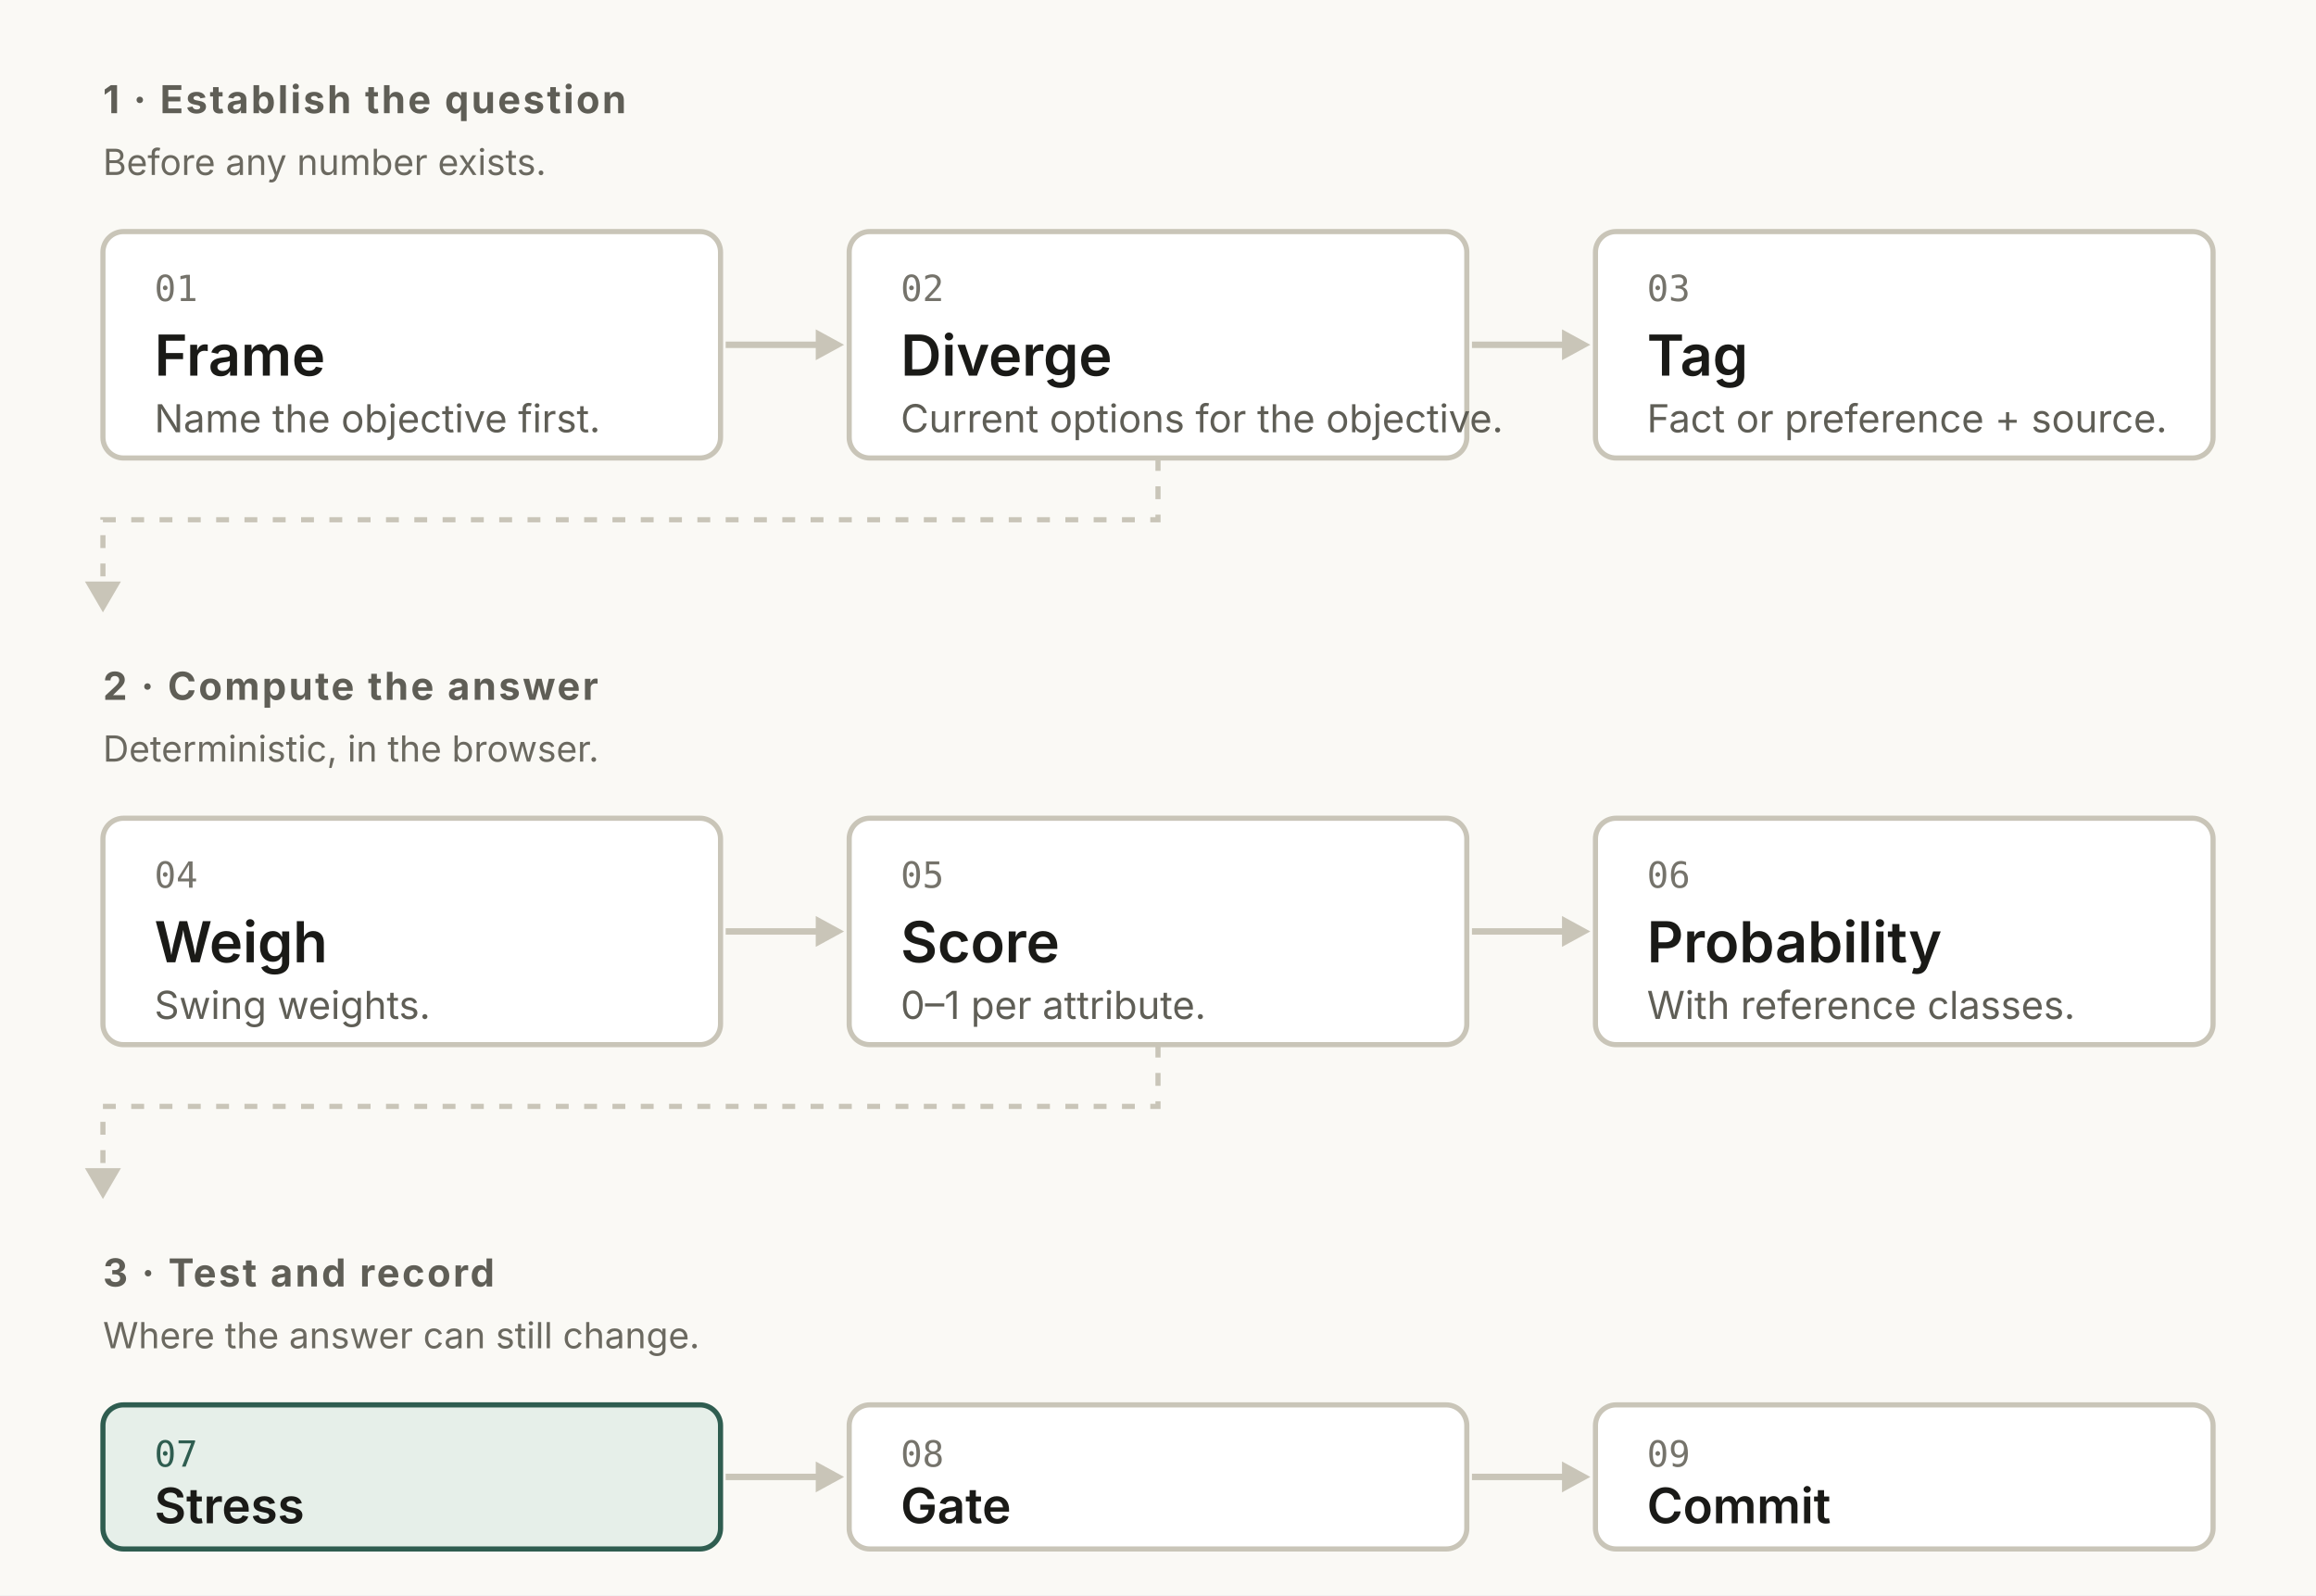
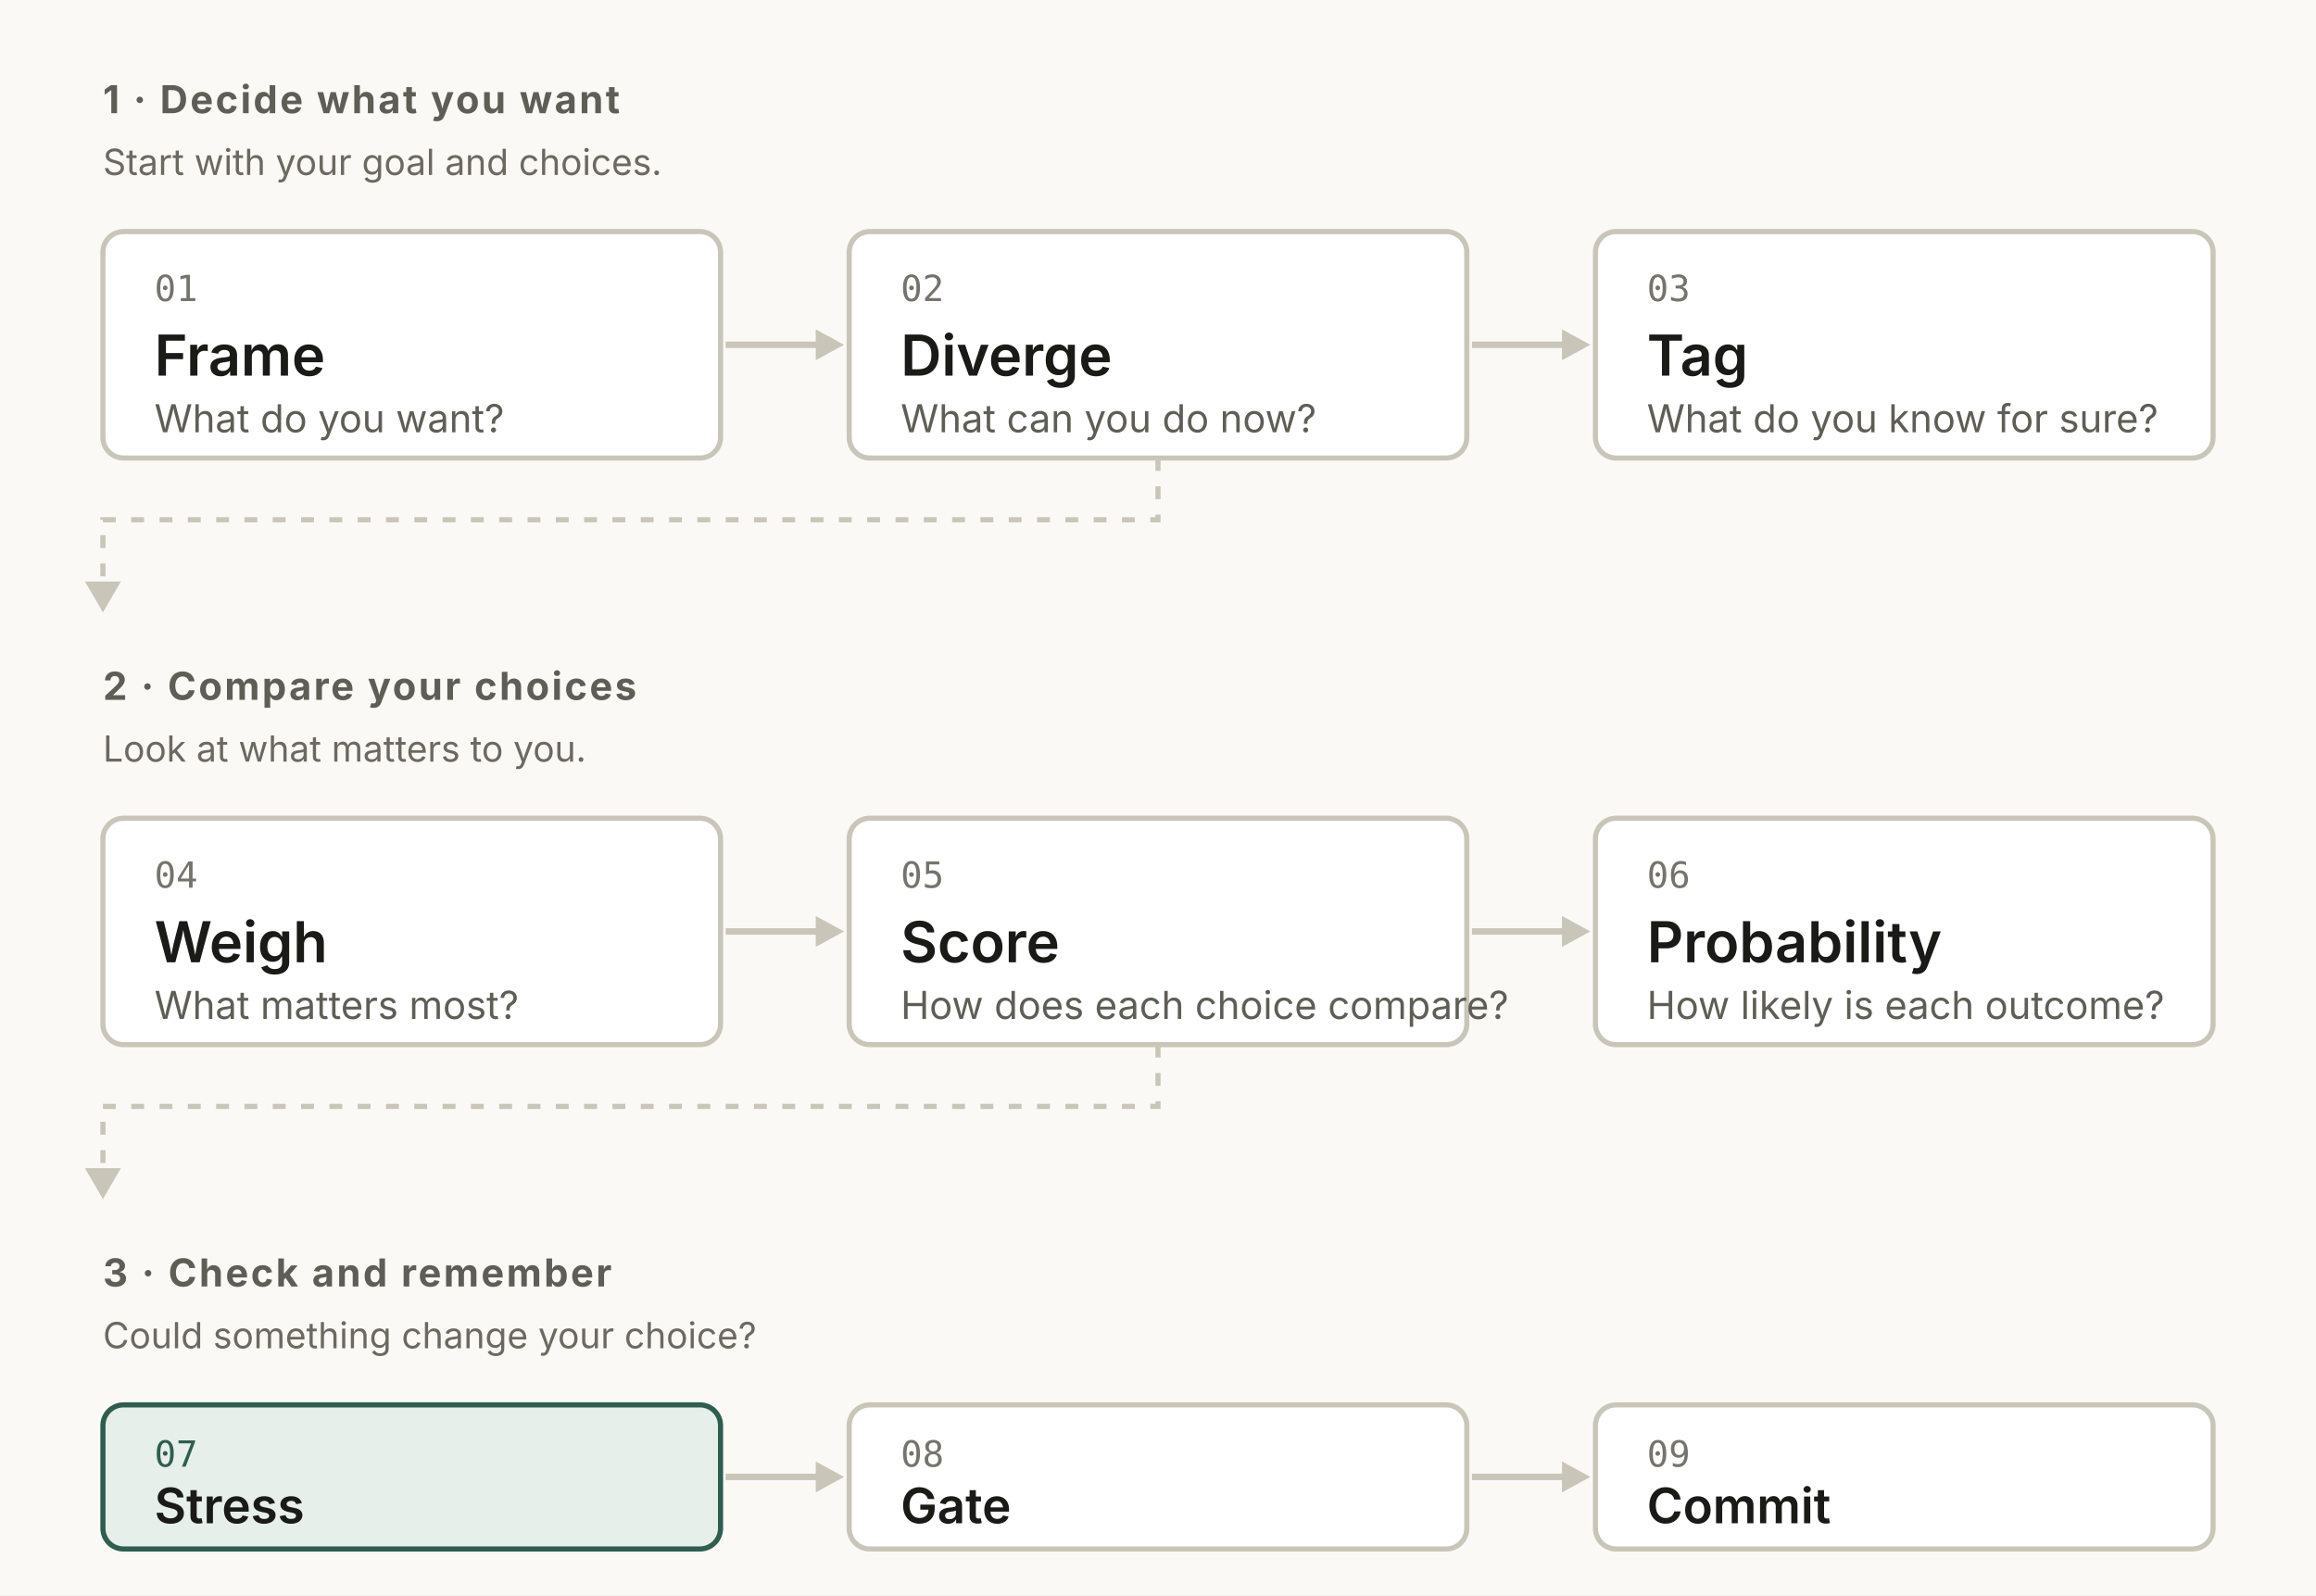
<svg xmlns="http://www.w3.org/2000/svg" viewBox="0 0 900 620" role="img" aria-labelledby="pipelineTitle pipelineDesc" width="900" height="620">
  <style>
    .bg { fill: #faf9f5; }
    .phase { font-family: Inter, system-ui, sans-serif; font-size: 15px; font-weight: 700; letter-spacing: 0.06em; text-transform: uppercase; fill: #5f5e56; }
    .phase-sub { font-family: Inter, system-ui, sans-serif; font-size: 14px; fill: #6b6960; }
    .node { fill: #ffffff; stroke: #c9c5b8; stroke-width: 2; }
    .node-accent { fill: #e6efe9; stroke: #2f5d50; stroke-width: 2; }
    .num { font-family: 'JetBrains Mono', ui-monospace, monospace; font-size: 14px; fill: #75736b; }
    .num-accent { font-family: 'JetBrains Mono', ui-monospace, monospace; font-size: 14px; fill: #2f5d50; }
    .name { font-family: Inter, system-ui, sans-serif; font-size: 22px; font-weight: 600; fill: #1a1a17; }
    .what { font-family: Inter, system-ui, sans-serif; font-size: 15px; fill: #5f5e56; }
    .arrow { stroke: #c9c5b8; stroke-width: 2.5; fill: none; }
    .arrow-head { fill: #c9c5b8; }
    .drop { stroke: #c9c5b8; stroke-width: 2; fill: none; stroke-dasharray: 5 6; }
    .drop-head { fill: #c9c5b8; }
  </style>
  <rect class="bg" width="900" height="620" />
-   <text class="phase" x="40" y="44">1 · Establish the question</text>
-   <text class="phase-sub" x="40" y="68">Before any number exists.</text>
+   <text class="phase" x="40" y="44">1 · Decide what you want</text>
+   <text class="phase-sub" x="40" y="68">Start with your goal and choices.</text>
  <rect class="node" x="40" y="90" width="240" height="88" rx="8" />
  <text class="num" x="60" y="117">01</text>
  <text class="name" x="60" y="146">Frame</text>
-   <text class="what" x="60" y="168">Name the objective first.</text>
+   <text class="what" x="60" y="168">What do you want?</text>
  <rect class="node" x="330" y="90" width="240" height="88" rx="8" />
  <text class="num" x="350" y="117">02</text>
  <text class="name" x="350" y="146">Diverge</text>
-   <text class="what" x="350" y="168">Current options for the objective.</text>
+   <text class="what" x="350" y="168">What can you do now?</text>
  <rect class="node" x="620" y="90" width="240" height="88" rx="8" />
  <text class="num" x="640" y="117">03</text>
  <text class="name" x="640" y="146">Tag</text>
-   <text class="what" x="640" y="168">Fact or preference + source.</text>
+   <text class="what" x="640" y="168">What do you know for sure?</text>
  <path class="arrow" d="M282 134 L318 134" />
  <polygon class="arrow-head" points="328,134 317,128 317,140" />
  <path class="arrow" d="M572 134 L608 134" />
  <polygon class="arrow-head" points="618,134 607,128 607,140" />
  <path class="drop" d="M450 178 L450 202 L40 202 L40 228" />
  <polygon class="drop-head" points="40,238 33,226 47,226" />
-   <text class="phase" x="40" y="272">2 · Compute the answer</text>
-   <text class="phase-sub" x="40" y="296">Deterministic, in the browser.</text>
+   <text class="phase" x="40" y="272">2 · Compare your choices</text>
+   <text class="phase-sub" x="40" y="296">Look at what matters to you.</text>
  <rect class="node" x="40" y="318" width="240" height="88" rx="8" />
  <text class="num" x="60" y="345">04</text>
  <text class="name" x="60" y="374">Weigh</text>
-   <text class="what" x="60" y="396">Swing weights.</text>
+   <text class="what" x="60" y="396">What matters most?</text>
  <rect class="node" x="330" y="318" width="240" height="88" rx="8" />
  <text class="num" x="350" y="345">05</text>
  <text class="name" x="350" y="374">Score</text>
-   <text class="what" x="350" y="396">0–1 per attribute.</text>
+   <text class="what" x="350" y="396">How does each choice compare?</text>
  <rect class="node" x="620" y="318" width="240" height="88" rx="8" />
  <text class="num" x="640" y="345">06</text>
  <text class="name" x="640" y="374">Probability</text>
-   <text class="what" x="640" y="396">With reference classes.</text>
+   <text class="what" x="640" y="396">How likely is each outcome?</text>
  <path class="arrow" d="M282 362 L318 362" />
  <polygon class="arrow-head" points="328,362 317,356 317,368" />
  <path class="arrow" d="M572 362 L608 362" />
  <polygon class="arrow-head" points="618,362 607,356 607,368" />
  <path class="drop" d="M450 406 L450 430 L40 430 L40 456" />
  <polygon class="drop-head" points="40,466 33,454 47,454" />
-   <text class="phase" x="40" y="500">3 · Test and record</text>
-   <text class="phase-sub" x="40" y="524">Where the answer can still change.</text>
+   <text class="phase" x="40" y="500">3 · Check and remember</text>
+   <text class="phase-sub" x="40" y="524">Could something change your choice?</text>
  <rect class="node-accent" x="40" y="546" width="240" height="56" rx="8" />
  <text class="num-accent" x="60" y="570">07</text>
  <text class="name" x="60" y="592" style="font-size:19px">Stress</text>
  <rect class="node" x="330" y="546" width="240" height="56" rx="8" />
  <text class="num" x="350" y="570">08</text>
  <text class="name" x="350" y="592" style="font-size:19px">Gate</text>
  <rect class="node" x="620" y="546" width="240" height="56" rx="8" />
  <text class="num" x="640" y="570">09</text>
  <text class="name" x="640" y="592" style="font-size:19px">Commit</text>
  <path class="arrow" d="M282 574 L318 574" />
  <polygon class="arrow-head" points="328,574 317,568 317,580" />
  <path class="arrow" d="M572 574 L608 574" />
  <polygon class="arrow-head" points="618,574 607,568 607,580" />
</svg>
